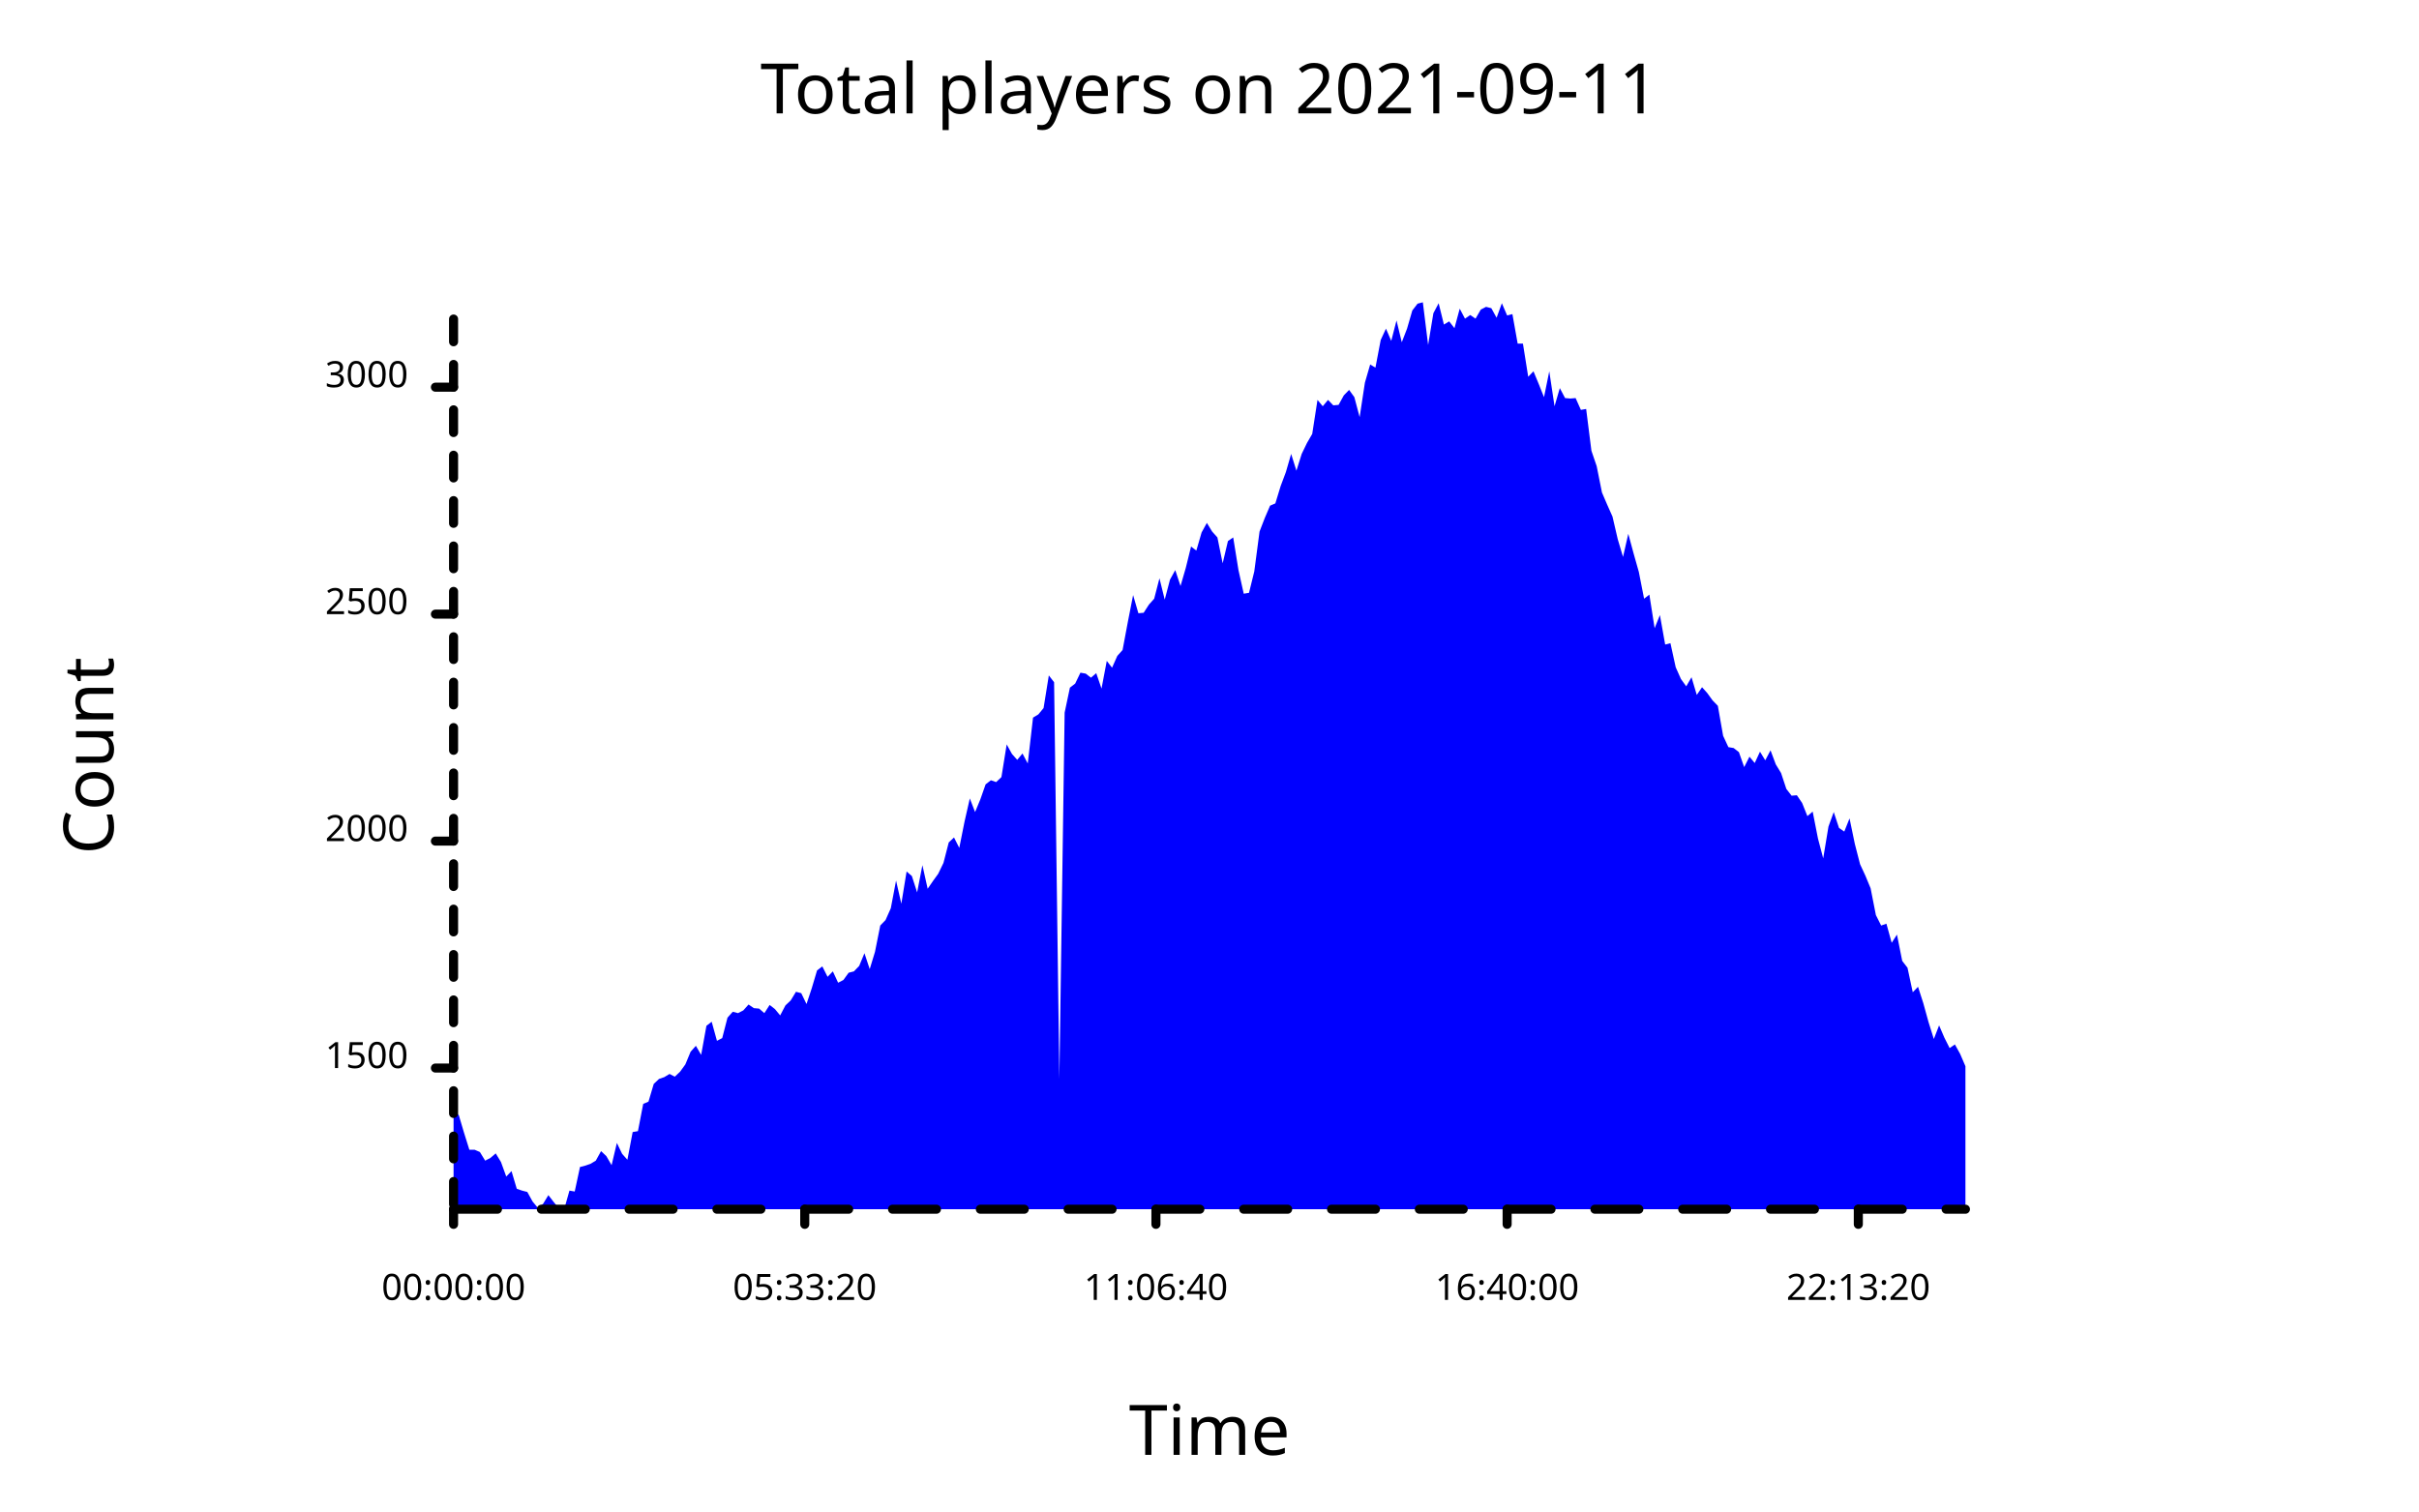
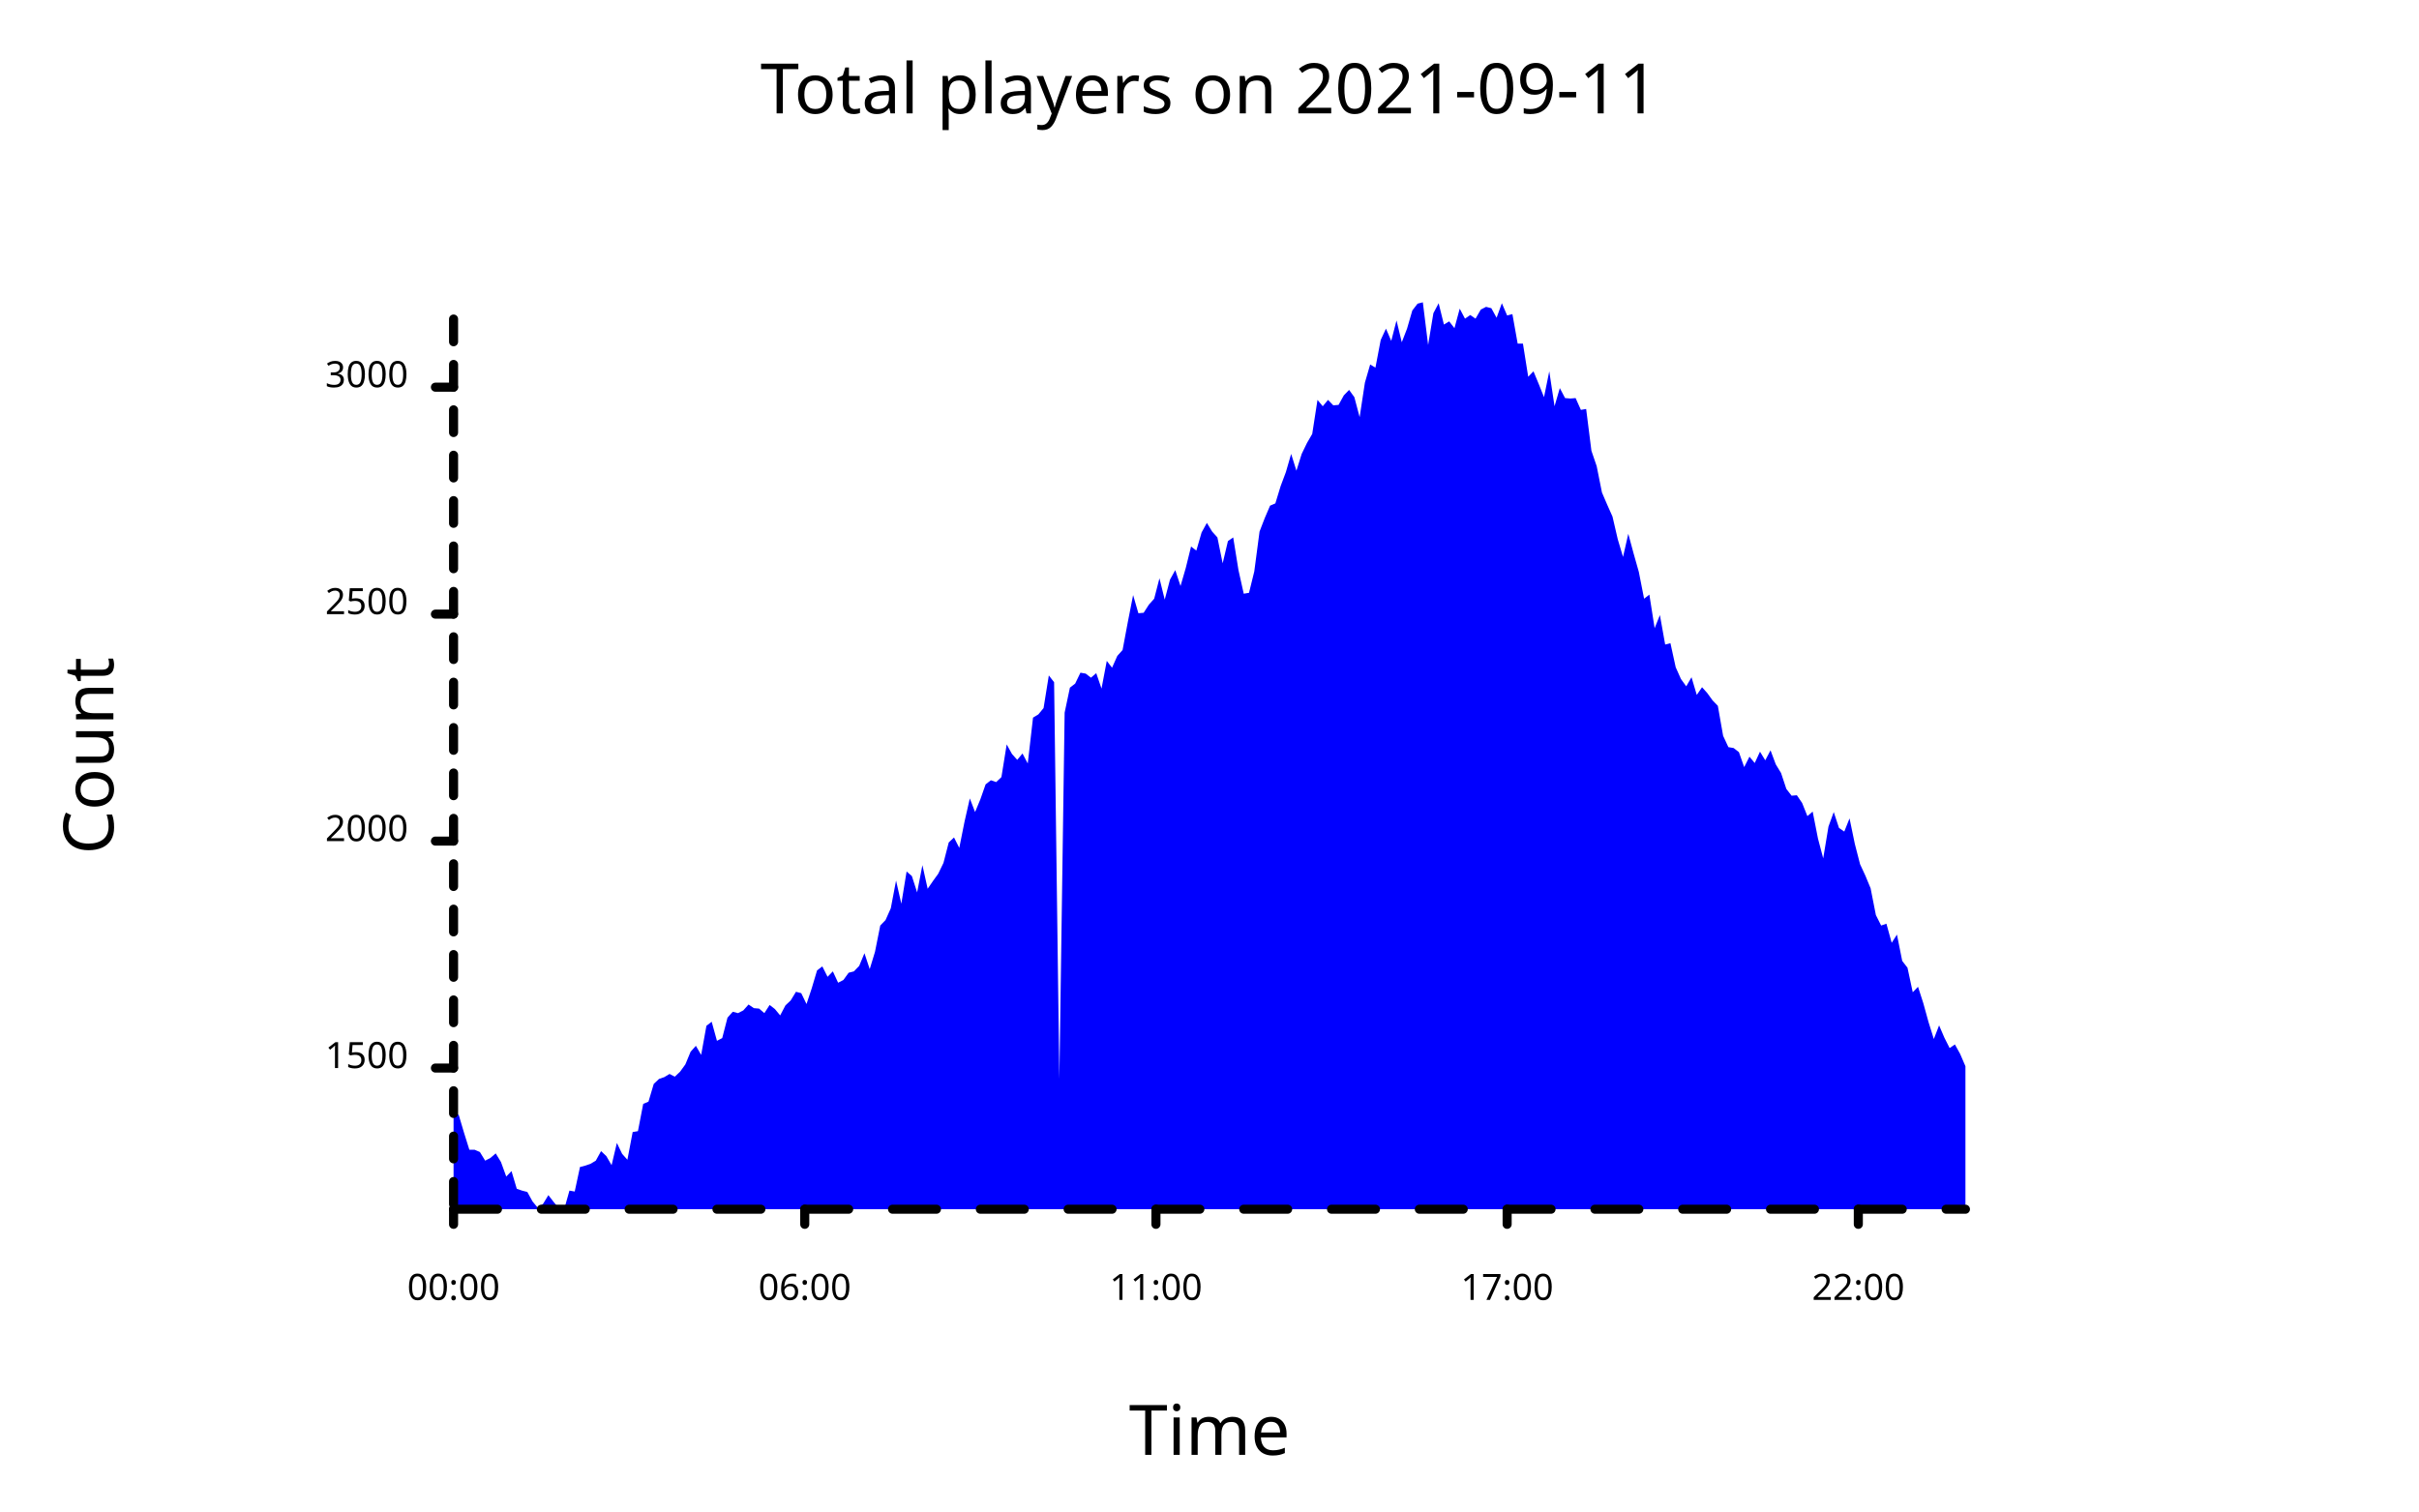
<svg xmlns="http://www.w3.org/2000/svg" class="poloto" width="800" height="500" viewBox="0 0 800 500">
  <style>.poloto { stroke-linecap:round; stroke-linejoin:round; font-family: 'Tahoma', sans-serif; background-color: AliceBlue;} .poloto_scatter{stroke-width:7} .poloto_line{stroke-width:2} .poloto_text{fill: black;} .poloto_axis_lines{stroke: black;stroke-width:3;fill:none;stroke-dasharray:none} .poloto0stroke{stroke:  blue;} .poloto1stroke{stroke:  red;} .poloto2stroke{stroke:  green;} .poloto3stroke{stroke:  gold;} .poloto4stroke{stroke:  aqua;} .poloto5stroke{stroke:  lime;} .poloto6stroke{stroke:  orange;} .poloto7stroke{stroke:  chocolate;} .poloto0fill{fill:blue;} .poloto1fill{fill:red;} .poloto2fill{fill:green;} .poloto3fill{fill:gold;} .poloto4fill{fill:aqua;} .poloto5fill{fill:lime;} .poloto6fill{fill:orange;} .poloto7fill{fill:chocolate;}</style>
  <text class="poloto_text poloto_legend_text" alignment-baseline="middle" text-anchor="start" font-size="large" x="675" y="100" />
  <path class="poloto_linefill poloto0fill" d=" M 150 400 L 150 366.967 L 151.742 368.919 L 153.484 374.775 L 155.226 380.33 L 156.969 380.33 L 158.711 381.081 L 160.453 383.934 L 162.195 383.033 L 163.937 381.532 L 165.679 384.384 L 167.422 389.189 L 169.164 387.387 L 170.906 393.243 L 172.648 393.844 L 174.39 394.294 L 176.132 397.447 L 177.875 399.55 L 179.617 398.198 L 181.359 395.345 L 183.101 397.598 L 184.843 399.7 L 186.585 400 L 188.328 393.844 L 190.07 394.144 L 191.812 386.036 L 193.554 385.586 L 195.296 384.985 L 197.038 383.934 L 198.78 380.781 L 200.523 382.432 L 202.265 385.435 L 204.007 378.078 L 205.749 381.682 L 207.491 383.634 L 209.233 374.474 L 210.976 374.174 L 212.718 365.165 L 214.46 364.414 L 216.202 358.559 L 217.944 356.907 L 219.686 356.306 L 221.429 355.255 L 223.171 356.156 L 224.913 354.505 L 226.655 352.102 L 228.397 347.898 L 230.139 345.946 L 231.882 348.949 L 233.624 339.339 L 235.366 337.988 L 237.108 344.294 L 238.85 343.393 L 240.592 336.637 L 242.334 334.685 L 244.077 335.135 L 245.819 334.234 L 247.561 332.282 L 249.303 333.483 L 251.045 333.634 L 252.787 335.135 L 254.53 332.432 L 256.272 333.784 L 258.014 335.886 L 259.756 332.583 L 261.498 330.931 L 263.24 328.078 L 264.983 328.529 L 266.725 332.132 L 268.467 326.877 L 270.209 321.021 L 271.951 319.67 L 273.693 323.123 L 275.436 321.321 L 277.178 325.075 L 278.92 324.174 L 280.662 321.772 L 282.404 321.321 L 284.146 319.52 L 285.889 315.315 L 287.631 320.571 L 289.373 314.865 L 291.115 306.156 L 292.857 304.354 L 294.599 300.45 L 296.341 291.291 L 298.084 298.949 L 299.826 288.288 L 301.568 289.79 L 303.31 295.195 L 305.052 286.186 L 306.794 293.994 L 308.537 291.441 L 310.279 289.039 L 312.021 285.435 L 313.763 278.679 L 315.505 277.027 L 317.247 280.48 L 318.99 271.772 L 320.732 264.114 L 322.474 268.619 L 324.216 264.414 L 325.958 259.459 L 327.7 258.108 L 329.443 258.709 L 331.185 257.057 L 332.927 246.246 L 334.669 249.399 L 336.411 251.351 L 338.153 249.249 L 339.895 252.553 L 341.638 237.387 L 343.38 236.336 L 345.122 234.234 L 346.864 223.423 L 348.606 225.676 L 350.348 356.907 L 352.091 235.736 L 353.833 227.477 L 355.575 226.126 L 357.317 222.523 L 359.059 222.823 L 360.801 224.174 L 362.544 222.673 L 364.286 227.778 L 366.028 218.619 L 367.77 220.871 L 369.512 216.967 L 371.254 215.015 L 372.997 205.706 L 374.739 196.847 L 376.481 202.853 L 378.223 202.703 L 379.965 200 L 381.707 198.048 L 383.449 191.291 L 385.192 198.348 L 386.934 191.742 L 388.676 188.589 L 390.418 193.844 L 392.16 187.838 L 393.902 180.781 L 395.645 182.132 L 397.387 176.126 L 399.129 172.973 L 400.871 175.826 L 402.613 177.778 L 404.355 186.336 L 406.098 178.979 L 407.84 177.778 L 409.582 188.589 L 411.324 196.396 L 413.066 196.096 L 414.808 189.039 L 416.551 175.826 L 418.293 171.321 L 420.035 167.267 L 421.777 166.517 L 423.519 160.811 L 425.261 156.156 L 427.003 150.15 L 428.746 155.706 L 430.488 150.15 L 432.23 146.547 L 433.972 143.544 L 435.714 132.282 L 437.456 134.384 L 439.199 132.282 L 440.941 134.084 L 442.683 133.934 L 444.425 130.781 L 446.167 128.979 L 447.909 131.381 L 449.652 137.988 L 451.394 126.577 L 453.136 120.571 L 454.878 121.622 L 456.62 112.462 L 458.362 108.709 L 460.105 112.763 L 461.847 106.006 L 463.589 113.213 L 465.331 108.709 L 467.073 102.703 L 468.815 100.45 L 470.557 100 L 472.3 114.114 L 474.042 103.604 L 475.784 100.3 L 477.526 107.357 L 479.268 106.306 L 481.01 108.559 L 482.753 102.102 L 484.495 105.405 L 486.237 104.204 L 487.979 105.405 L 489.721 102.402 L 491.463 101.502 L 493.206 101.952 L 494.948 105.105 L 496.69 100.3 L 498.432 104.354 L 500.174 103.904 L 501.916 113.664 L 503.659 113.664 L 505.401 124.625 L 507.143 122.823 L 508.885 127.027 L 510.627 131.381 L 512.369 122.823 L 514.111 134.384 L 515.854 128.378 L 517.596 131.682 L 519.338 131.832 L 521.08 131.682 L 522.822 135.586 L 524.564 135.285 L 526.307 149.099 L 528.049 154.204 L 529.791 162.913 L 531.533 166.967 L 533.275 170.871 L 535.017 178.378 L 536.76 184.234 L 538.502 176.577 L 540.244 183.033 L 541.986 189.189 L 543.728 198.048 L 545.47 196.697 L 547.213 207.808 L 548.955 203.453 L 550.697 213.213 L 552.439 212.763 L 554.181 220.721 L 555.923 224.625 L 557.666 227.027 L 559.408 224.024 L 561.15 229.88 L 562.892 227.327 L 564.634 229.279 L 566.376 231.682 L 568.118 233.483 L 569.861 243.393 L 571.603 247.147 L 573.345 247.447 L 575.087 248.799 L 576.829 253.754 L 578.571 250.3 L 580.314 252.402 L 582.056 248.649 L 583.798 251.502 L 585.54 248.198 L 587.282 252.853 L 589.024 255.706 L 590.767 260.961 L 592.509 263.213 L 594.251 263.063 L 595.993 265.616 L 597.735 269.97 L 599.477 268.468 L 601.22 277.327 L 602.962 283.934 L 604.704 273.423 L 606.446 268.619 L 608.188 273.874 L 609.93 275.075 L 611.672 270.721 L 613.415 279.129 L 615.157 285.886 L 616.899 289.64 L 618.641 293.844 L 620.383 302.703 L 622.125 306.156 L 623.868 305.556 L 625.61 311.862 L 627.352 309.159 L 629.094 317.868 L 630.836 320.12 L 632.578 328.228 L 634.321 326.426 L 636.063 331.832 L 637.805 338.138 L 639.547 343.694 L 641.289 339.189 L 643.031 343.243 L 644.774 346.697 L 646.516 345.495 L 648.258 348.649 L 650 352.703 L 650 400 Z" />
  <text class="poloto_labels poloto_text poloto_title" alignment-baseline="start" text-anchor="middle" font-size="x-large" x="400" y="37.5">Total players on 2021-09-11</text>
  <text class="poloto_labels poloto_text poloto_xname" alignment-baseline="start" text-anchor="middle" font-size="x-large" x="400" y="481.25">Time</text>
  <text class="poloto_labels poloto_text poloto_yname" alignment-baseline="start" text-anchor="middle" font-size="x-large" transform="rotate(-90,37.5,250)" x="37.5" y="250">Count</text>
  <line class="poloto_axis_lines" stroke="black" x1="150" x2="150" y1="400" y2="405" />
-   <text class="poloto_tick_labels poloto_text" alignment-baseline="start" text-anchor="middle" x="150" y="430"> 00:00:00</text>
+   <text class="poloto_tick_labels poloto_text" alignment-baseline="start" text-anchor="middle" x="150" y="430"> 00:00</text>
  <line class="poloto_axis_lines" stroke="black" x1="266.144" x2="266.144" y1="400" y2="405" />
-   <text class="poloto_tick_labels poloto_text" alignment-baseline="start" text-anchor="middle" x="266.144" y="430"> 05:33:20</text>
+   <text class="poloto_tick_labels poloto_text" alignment-baseline="start" text-anchor="middle" x="266.144" y="430"> 06:00</text>
  <line class="poloto_axis_lines" stroke="black" x1="382.288" x2="382.288" y1="400" y2="405" />
-   <text class="poloto_tick_labels poloto_text" alignment-baseline="start" text-anchor="middle" x="382.288" y="430"> 11:06:40</text>
+   <text class="poloto_tick_labels poloto_text" alignment-baseline="start" text-anchor="middle" x="382.288" y="430"> 11:00</text>
  <line class="poloto_axis_lines" stroke="black" x1="498.432" x2="498.432" y1="400" y2="405" />
-   <text class="poloto_tick_labels poloto_text" alignment-baseline="start" text-anchor="middle" x="498.432" y="430"> 16:40:00</text>
+   <text class="poloto_tick_labels poloto_text" alignment-baseline="start" text-anchor="middle" x="498.432" y="430"> 17:00</text>
  <line class="poloto_axis_lines" stroke="black" x1="614.576" x2="614.576" y1="400" y2="405" />
-   <text class="poloto_tick_labels poloto_text" alignment-baseline="start" text-anchor="middle" x="614.576" y="430"> 22:13:20</text>
+   <text class="poloto_tick_labels poloto_text" alignment-baseline="start" text-anchor="middle" x="614.576" y="430"> 22:00</text>
  <line class="poloto_axis_lines" stroke="black" x1="150" x2="144" y1="353.303" y2="353.303" />
  <text class="poloto_tick_labels poloto_text" alignment-baseline="middle" text-anchor="end" x="135" y="353.303"> 1500</text>
  <line class="poloto_axis_lines" stroke="black" x1="150" x2="144" y1="278.228" y2="278.228" />
  <text class="poloto_tick_labels poloto_text" alignment-baseline="middle" text-anchor="end" x="135" y="278.228"> 2000</text>
  <line class="poloto_axis_lines" stroke="black" x1="150" x2="144" y1="203.153" y2="203.153" />
  <text class="poloto_tick_labels poloto_text" alignment-baseline="middle" text-anchor="end" x="135" y="203.153"> 2500</text>
  <line class="poloto_axis_lines" stroke="black" x1="150" x2="144" y1="128.078" y2="128.078" />
  <text class="poloto_tick_labels poloto_text" alignment-baseline="middle" text-anchor="end" x="135" y="128.078"> 3000</text>
  <path stroke="black" fill="none" class="poloto_axis_lines" style="stroke-dasharray:14.518;stroke-dashoffset:-0;" d=" M 150 400 L 650 400" />
  <path stroke="black" fill="none" class="poloto_axis_lines" style="stroke-dasharray:7.508;stroke-dashoffset:-46.697;" d=" M 150 400 L 150 100" />
</svg>
